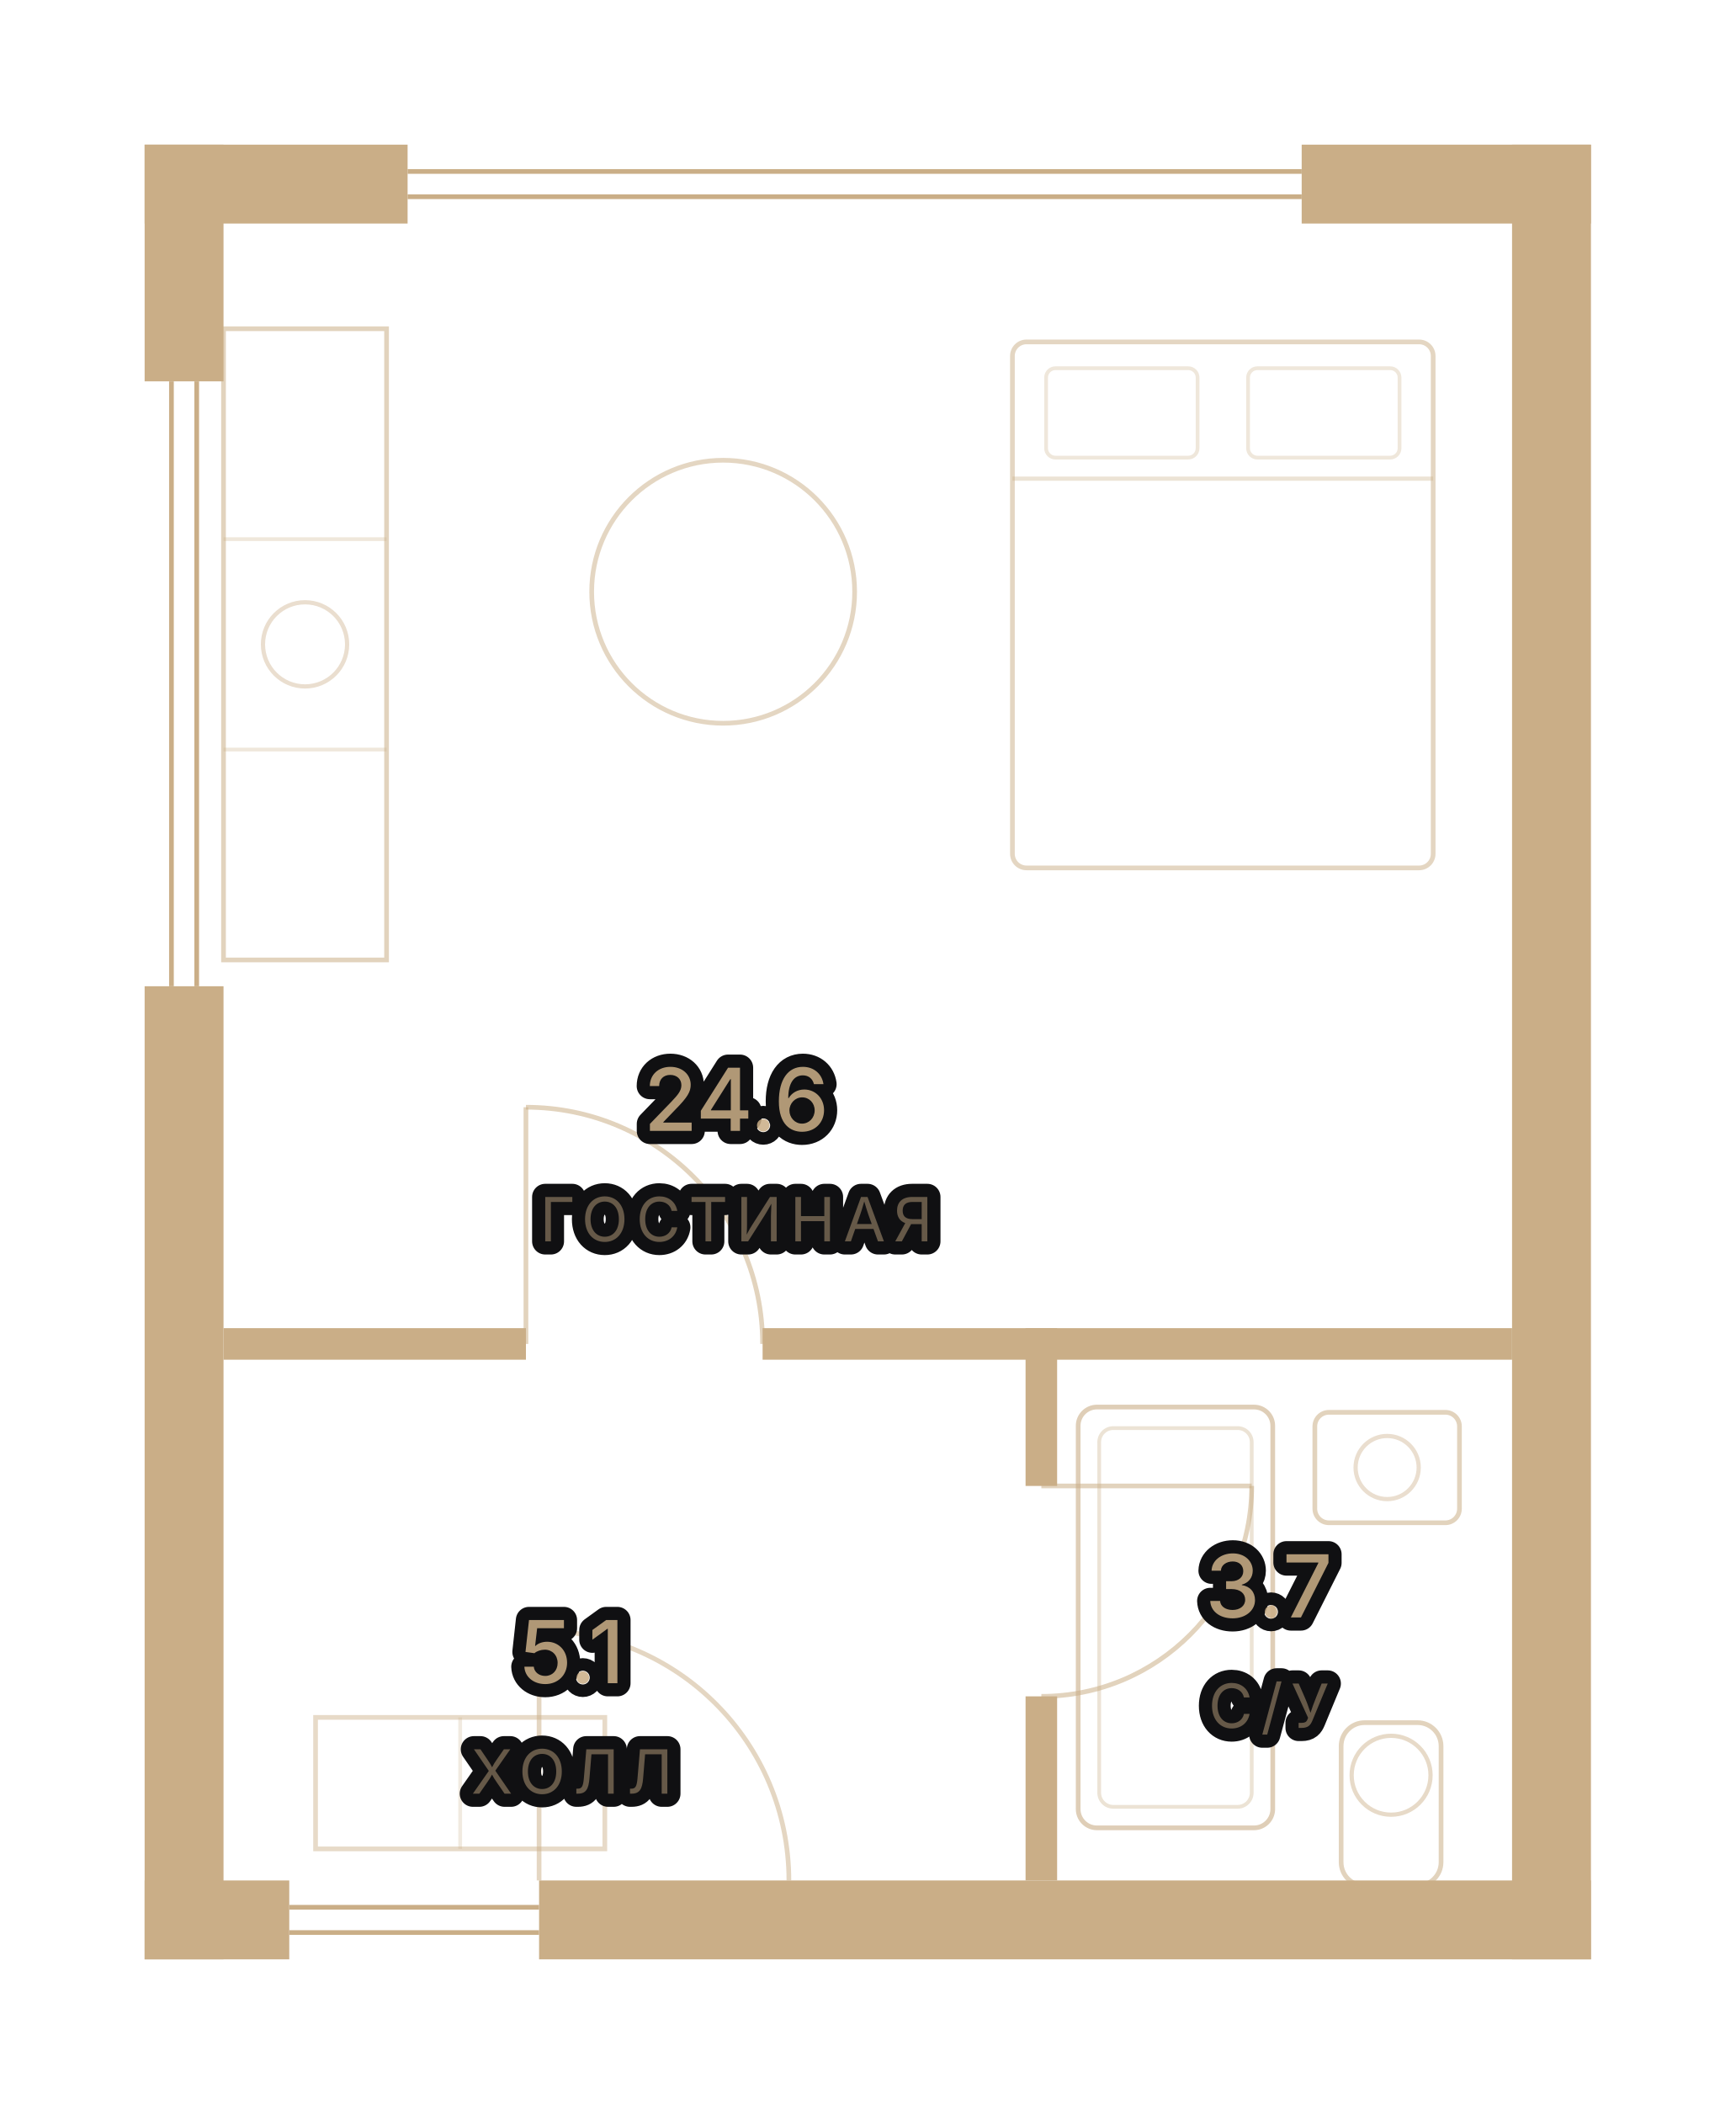
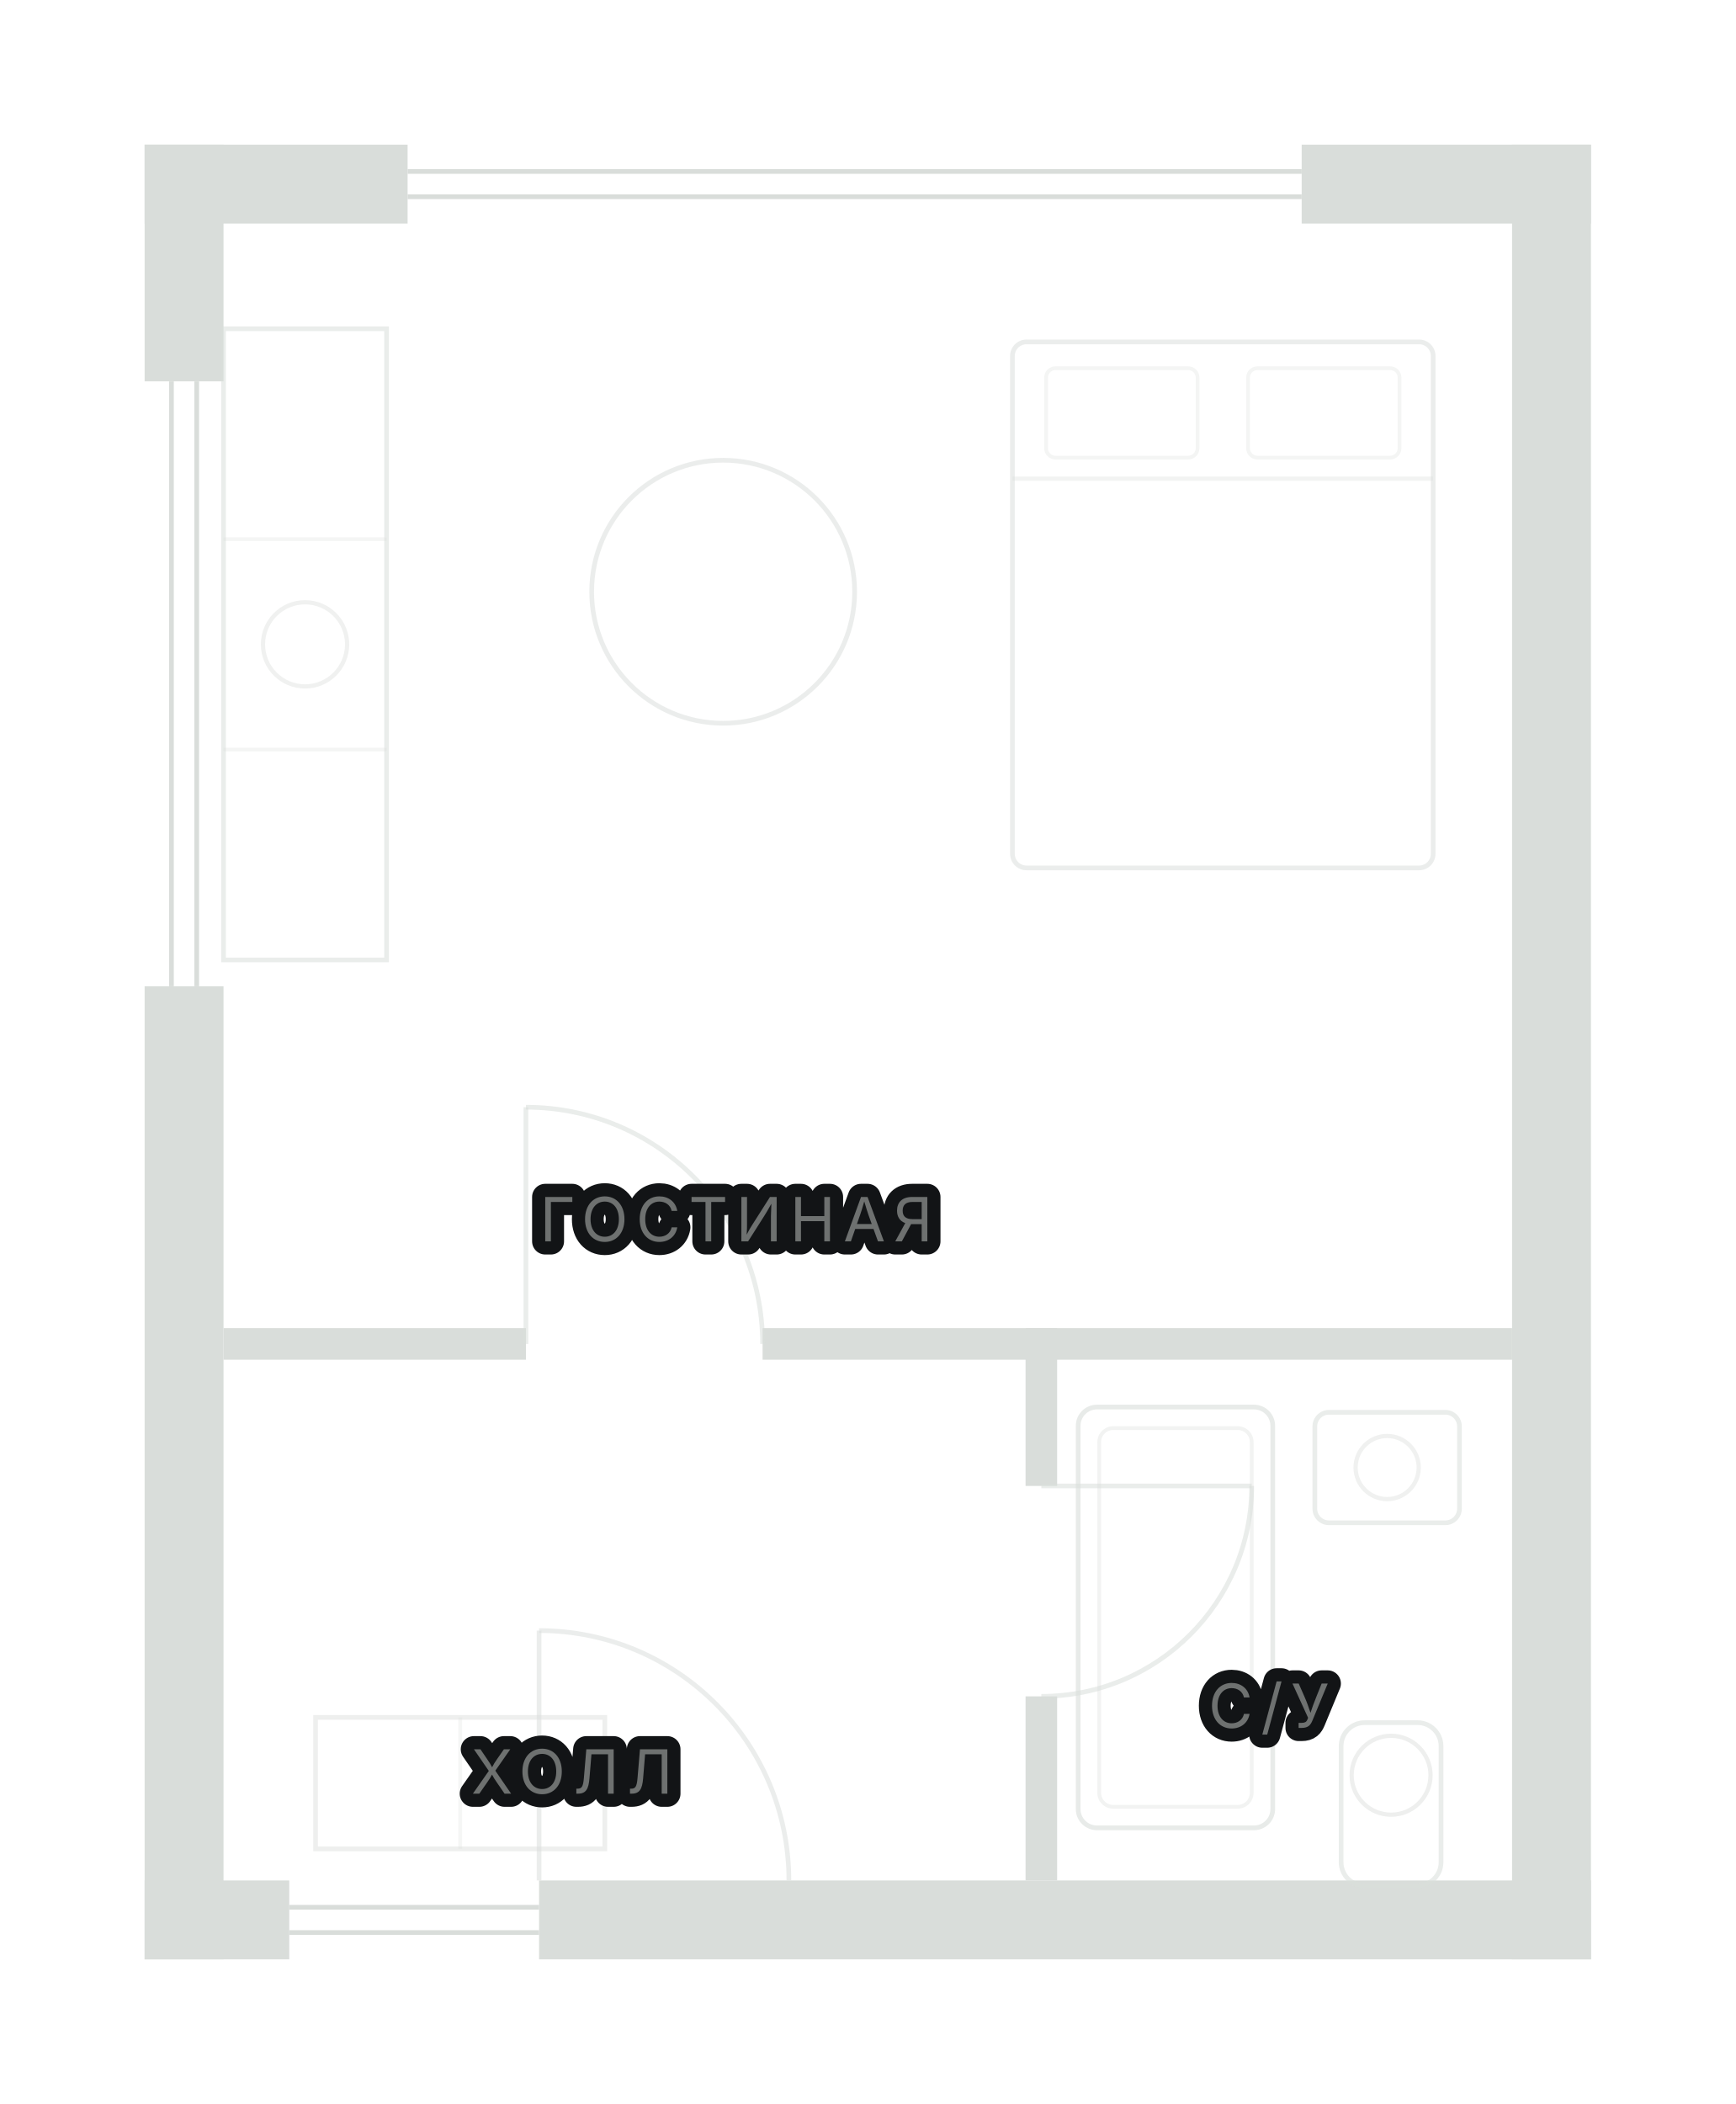
<svg xmlns="http://www.w3.org/2000/svg" viewBox="0 0 369.6 448.0" width="369.6" height="448.0" role="img" aria-label="Планировка">
  <g transform="translate(30.8,30.8)">
-     <rect x="0.0" y="0.0" width="56.0" height="16.8" fill="#caae87" />
-     <rect x="246.4" y="0.0" width="61.6" height="16.8" fill="#caae87" />
-     <rect x="0.0" y="369.6" width="30.8" height="16.8" fill="#caae87" />
-     <rect x="84.0" y="369.6" width="224.0" height="16.8" fill="#caae87" />
-     <rect x="0.0" y="0.0" width="16.8" height="50.4" fill="#caae87" />
-     <rect x="0.0" y="179.2" width="16.8" height="207.2" fill="#caae87" />
-     <rect x="291.2" y="0.0" width="16.8" height="386.4" fill="#caae87" />
-     <line x1="56.0" y1="5.71" x2="246.4" y2="5.71" stroke="#caae87" stroke-width="1" stroke-opacity="1.0" />
-     <line x1="56.0" y1="11.09" x2="246.4" y2="11.09" stroke="#caae87" stroke-width="1" stroke-opacity="1.0" />
-     <line x1="5.71" y1="50.4" x2="5.71" y2="179.2" stroke="#caae87" stroke-width="1" stroke-opacity="1.0" />
-     <line x1="11.09" y1="50.4" x2="11.09" y2="179.2" stroke="#caae87" stroke-width="1" stroke-opacity="1.0" />
-     <line x1="30.8" y1="375.31" x2="84.0" y2="375.31" stroke="#caae87" stroke-width="1" stroke-opacity="1.0" />
-     <line x1="30.8" y1="380.69" x2="84.0" y2="380.69" stroke="#caae87" stroke-width="1" stroke-opacity="1.0" />
-     <rect x="16.8" y="252.0" width="64.4" height="6.72" fill="#caae87" />
-     <rect x="131.6" y="252.0" width="159.6" height="6.72" fill="#caae87" />
-     <path d="M81.2,204.96 A50.4,50.4 0 0 1 131.6,255.36" fill="none" stroke="#caae87" stroke-width="1" stroke-opacity="0.55" />
-     <line x1="81.2" y1="255.36" x2="81.2" y2="204.96" stroke="#caae87" stroke-width="1" stroke-opacity="0.55" />
-     <rect x="187.6" y="252.0" width="6.72" height="33.6" fill="#caae87" />
-     <rect x="187.6" y="330.4" width="6.72" height="39.2" fill="#caae87" />
-     <path d="M235.76,285.6 A44.8,44.8 0 0 1 190.96,330.4" fill="none" stroke="#caae87" stroke-width="1" stroke-opacity="0.55" />
-     <line x1="190.96" y1="285.6" x2="235.76" y2="285.6" stroke="#caae87" stroke-width="1" stroke-opacity="0.55" />
-     <path d="M84.0,316.4 A53.2,53.2 0 0 1 137.2,369.6" fill="none" stroke="#caae87" stroke-width="1" stroke-opacity="0.5" />
-     <line x1="84.0" y1="369.6" x2="84.0" y2="316.4" stroke="#caae87" stroke-width="1" stroke-opacity="0.5" />
-     <rect x="16.8" y="39.2" width="34.72" height="134.4" rx="0" fill="none" stroke="#caae87" stroke-width="1" stroke-opacity="0.55" />
-     <line x1="16.8" y1="84.0" x2="51.52" y2="84.0" stroke="#caae87" stroke-width="0.8" stroke-opacity="0.3" />
-     <line x1="16.8" y1="128.8" x2="51.52" y2="128.8" stroke="#caae87" stroke-width="0.8" stroke-opacity="0.3" />
-     <circle cx="34.16" cy="106.4" r="8.96" fill="none" stroke="#caae87" stroke-width="0.9" stroke-opacity="0.4" />
-     <rect x="184.8" y="42.0" width="89.6" height="112.0" rx="3" fill="none" stroke="#caae87" stroke-width="1" stroke-opacity="0.5" />
-     <line x1="184.8" y1="71.12" x2="274.4" y2="71.12" stroke="#caae87" stroke-width="0.9" stroke-opacity="0.35" />
-     <rect x="191.97" y="47.6" width="32.26" height="19.04" rx="2" fill="none" stroke="#caae87" stroke-width="0.8" stroke-opacity="0.3" />
-     <rect x="234.98" y="47.6" width="32.26" height="19.04" rx="2" fill="none" stroke="#caae87" stroke-width="0.8" stroke-opacity="0.3" />
-     <circle cx="123.2" cy="95.2" r="28.0" fill="none" stroke="#caae87" stroke-width="1" stroke-opacity="0.5" />
-     <rect x="36.4" y="334.88" width="61.6" height="28.0" rx="0" fill="none" stroke="#caae87" stroke-width="1" stroke-opacity="0.45" />
-     <line x1="67.2" y1="334.88" x2="67.2" y2="362.88" stroke="#caae87" stroke-width="0.8" stroke-opacity="0.26" />
-     <rect x="198.8" y="268.8" width="41.44" height="89.6" rx="4" fill="none" stroke="#caae87" stroke-width="1" stroke-opacity="0.6" />
-     <rect x="203.28" y="273.28" width="32.48" height="80.64" rx="3" fill="none" stroke="#caae87" stroke-width="0.8" stroke-opacity="0.35" />
-     <rect x="254.8" y="336.0" width="21.28" height="34.72" rx="5" fill="none" stroke="#caae87" stroke-width="1" stroke-opacity="0.55" />
-     <circle cx="265.44" cy="347.2" r="8.4" fill="none" stroke="#caae87" stroke-width="0.9" stroke-opacity="0.45" />
-     <rect x="249.2" y="269.92" width="30.8" height="23.52" rx="3" fill="none" stroke="#caae87" stroke-width="1" stroke-opacity="0.55" />
-     <circle cx="264.6" cy="281.68" r="6.72" fill="none" stroke="#caae87" stroke-width="0.9" stroke-opacity="0.4" />
-     <text x="126.0" y="210.0" text-anchor="middle" stroke="#101012" stroke-width="5.6" paint-order="stroke" stroke-linejoin="round" font-family="Manrope,Inter,sans-serif" font-size="18.5" font-weight="500" fill="#caae87" fill-opacity=".86">24.6</text>
-     <text x="126.0" y="233.52" text-anchor="middle" stroke="#101012" stroke-width="5.6" paint-order="stroke" stroke-linejoin="round" font-family="Manrope,Inter,sans-serif" font-size="13" letter-spacing="1.7" fill="#caae87" fill-opacity=".46">ГОСТИНАЯ</text>
-     <text x="91.0" y="327.6" text-anchor="middle" stroke="#101012" stroke-width="5.6" paint-order="stroke" stroke-linejoin="round" font-family="Manrope,Inter,sans-serif" font-size="18.5" font-weight="500" fill="#caae87" fill-opacity=".86">5.1</text>
-     <text x="91.0" y="351.12" text-anchor="middle" stroke="#101012" stroke-width="5.6" paint-order="stroke" stroke-linejoin="round" font-family="Manrope,Inter,sans-serif" font-size="13" letter-spacing="1.7" fill="#caae87" fill-opacity=".46">ХОЛЛ</text>
-     <text x="239.4" y="313.6" text-anchor="middle" stroke="#101012" stroke-width="5.6" paint-order="stroke" stroke-linejoin="round" font-family="Manrope,Inter,sans-serif" font-size="18.5" font-weight="500" fill="#caae87" fill-opacity=".86">3.7</text>
-     <text x="239.4" y="337.12" text-anchor="middle" stroke="#101012" stroke-width="5.6" paint-order="stroke" stroke-linejoin="round" font-family="Manrope,Inter,sans-serif" font-size="13" letter-spacing="1.7" fill="#caae87" fill-opacity=".46">С/У</text>
+     <rect x="0.0" y="0.0" width="56.0" height="16.8" fill="#D9DDDA" />
+     <rect x="246.4" y="0.0" width="61.6" height="16.8" fill="#D9DDDA" />
+     <rect x="0.0" y="369.6" width="30.8" height="16.8" fill="#D9DDDA" />
+     <rect x="84.0" y="369.6" width="224.0" height="16.8" fill="#D9DDDA" />
+     <rect x="0.0" y="0.0" width="16.8" height="50.4" fill="#D9DDDA" />
+     <rect x="0.0" y="179.2" width="16.8" height="207.2" fill="#D9DDDA" />
+     <rect x="291.2" y="0.0" width="16.8" height="386.4" fill="#D9DDDA" />
+     <line x1="56.0" y1="5.71" x2="246.4" y2="5.71" stroke="#D9DDDA" stroke-width="1" stroke-opacity="1.0" />
+     <line x1="56.0" y1="11.09" x2="246.4" y2="11.09" stroke="#D9DDDA" stroke-width="1" stroke-opacity="1.0" />
+     <line x1="5.71" y1="50.4" x2="5.71" y2="179.2" stroke="#D9DDDA" stroke-width="1" stroke-opacity="1.0" />
+     <line x1="11.09" y1="50.4" x2="11.09" y2="179.2" stroke="#D9DDDA" stroke-width="1" stroke-opacity="1.0" />
+     <line x1="30.8" y1="375.31" x2="84.0" y2="375.31" stroke="#D9DDDA" stroke-width="1" stroke-opacity="1.0" />
+     <line x1="30.8" y1="380.69" x2="84.0" y2="380.69" stroke="#D9DDDA" stroke-width="1" stroke-opacity="1.0" />
+     <rect x="16.8" y="252.0" width="64.4" height="6.72" fill="#D9DDDA" />
+     <rect x="131.6" y="252.0" width="159.6" height="6.72" fill="#D9DDDA" />
+     <path d="M81.2,204.96 A50.4,50.4 0 0 1 131.6,255.36" fill="none" stroke="#D9DDDA" stroke-width="1" stroke-opacity="0.55" />
+     <line x1="81.2" y1="255.36" x2="81.2" y2="204.96" stroke="#D9DDDA" stroke-width="1" stroke-opacity="0.55" />
+     <rect x="187.6" y="252.0" width="6.72" height="33.6" fill="#D9DDDA" />
+     <rect x="187.6" y="330.4" width="6.72" height="39.2" fill="#D9DDDA" />
+     <path d="M235.76,285.6 A44.8,44.8 0 0 1 190.96,330.4" fill="none" stroke="#D9DDDA" stroke-width="1" stroke-opacity="0.55" />
+     <line x1="190.96" y1="285.6" x2="235.76" y2="285.6" stroke="#D9DDDA" stroke-width="1" stroke-opacity="0.55" />
+     <path d="M84.0,316.4 A53.2,53.2 0 0 1 137.2,369.6" fill="none" stroke="#D9DDDA" stroke-width="1" stroke-opacity="0.5" />
+     <line x1="84.0" y1="369.6" x2="84.0" y2="316.4" stroke="#D9DDDA" stroke-width="1" stroke-opacity="0.5" />
+     <rect x="16.8" y="39.2" width="34.72" height="134.4" rx="0" fill="none" stroke="#D9DDDA" stroke-width="1" stroke-opacity="0.55" />
+     <line x1="16.8" y1="84.0" x2="51.52" y2="84.0" stroke="#D9DDDA" stroke-width="0.8" stroke-opacity="0.3" />
+     <line x1="16.8" y1="128.8" x2="51.52" y2="128.8" stroke="#D9DDDA" stroke-width="0.8" stroke-opacity="0.3" />
+     <circle cx="34.16" cy="106.4" r="8.96" fill="none" stroke="#D9DDDA" stroke-width="0.9" stroke-opacity="0.4" />
+     <rect x="184.8" y="42.0" width="89.6" height="112.0" rx="3" fill="none" stroke="#D9DDDA" stroke-width="1" stroke-opacity="0.5" />
+     <line x1="184.8" y1="71.12" x2="274.4" y2="71.12" stroke="#D9DDDA" stroke-width="0.9" stroke-opacity="0.35" />
+     <rect x="191.97" y="47.6" width="32.26" height="19.04" rx="2" fill="none" stroke="#D9DDDA" stroke-width="0.8" stroke-opacity="0.3" />
+     <rect x="234.98" y="47.6" width="32.26" height="19.04" rx="2" fill="none" stroke="#D9DDDA" stroke-width="0.8" stroke-opacity="0.3" />
+     <circle cx="123.2" cy="95.2" r="28.0" fill="none" stroke="#D9DDDA" stroke-width="1" stroke-opacity="0.5" />
+     <rect x="36.4" y="334.88" width="61.6" height="28.0" rx="0" fill="none" stroke="#D9DDDA" stroke-width="1" stroke-opacity="0.45" />
+     <line x1="67.2" y1="334.88" x2="67.2" y2="362.88" stroke="#D9DDDA" stroke-width="0.8" stroke-opacity="0.26" />
+     <rect x="198.8" y="268.8" width="41.44" height="89.6" rx="4" fill="none" stroke="#D9DDDA" stroke-width="1" stroke-opacity="0.6" />
+     <rect x="203.28" y="273.28" width="32.48" height="80.64" rx="3" fill="none" stroke="#D9DDDA" stroke-width="0.8" stroke-opacity="0.35" />
+     <rect x="254.8" y="336.0" width="21.28" height="34.72" rx="5" fill="none" stroke="#D9DDDA" stroke-width="1" stroke-opacity="0.55" />
+     <circle cx="265.44" cy="347.2" r="8.4" fill="none" stroke="#D9DDDA" stroke-width="0.9" stroke-opacity="0.45" />
+     <rect x="249.2" y="269.92" width="30.8" height="23.52" rx="3" fill="none" stroke="#D9DDDA" stroke-width="1" stroke-opacity="0.55" />
+     <circle cx="264.6" cy="281.68" r="6.72" fill="none" stroke="#D9DDDA" stroke-width="0.9" stroke-opacity="0.4" />
+     <text x="126.0" y="233.52" text-anchor="middle" stroke="#121416" stroke-width="5.6" paint-order="stroke" stroke-linejoin="round" font-family="Manrope,Inter,sans-serif" font-size="13" letter-spacing="1.7" fill="#D9DDDA" fill-opacity=".46">ГОСТИНАЯ</text>
+     <text x="91.0" y="351.12" text-anchor="middle" stroke="#121416" stroke-width="5.6" paint-order="stroke" stroke-linejoin="round" font-family="Manrope,Inter,sans-serif" font-size="13" letter-spacing="1.7" fill="#D9DDDA" fill-opacity=".46">ХОЛЛ</text>
+     <text x="239.4" y="337.12" text-anchor="middle" stroke="#121416" stroke-width="5.6" paint-order="stroke" stroke-linejoin="round" font-family="Manrope,Inter,sans-serif" font-size="13" letter-spacing="1.7" fill="#D9DDDA" fill-opacity=".46">С/У</text>
  </g>
</svg>
